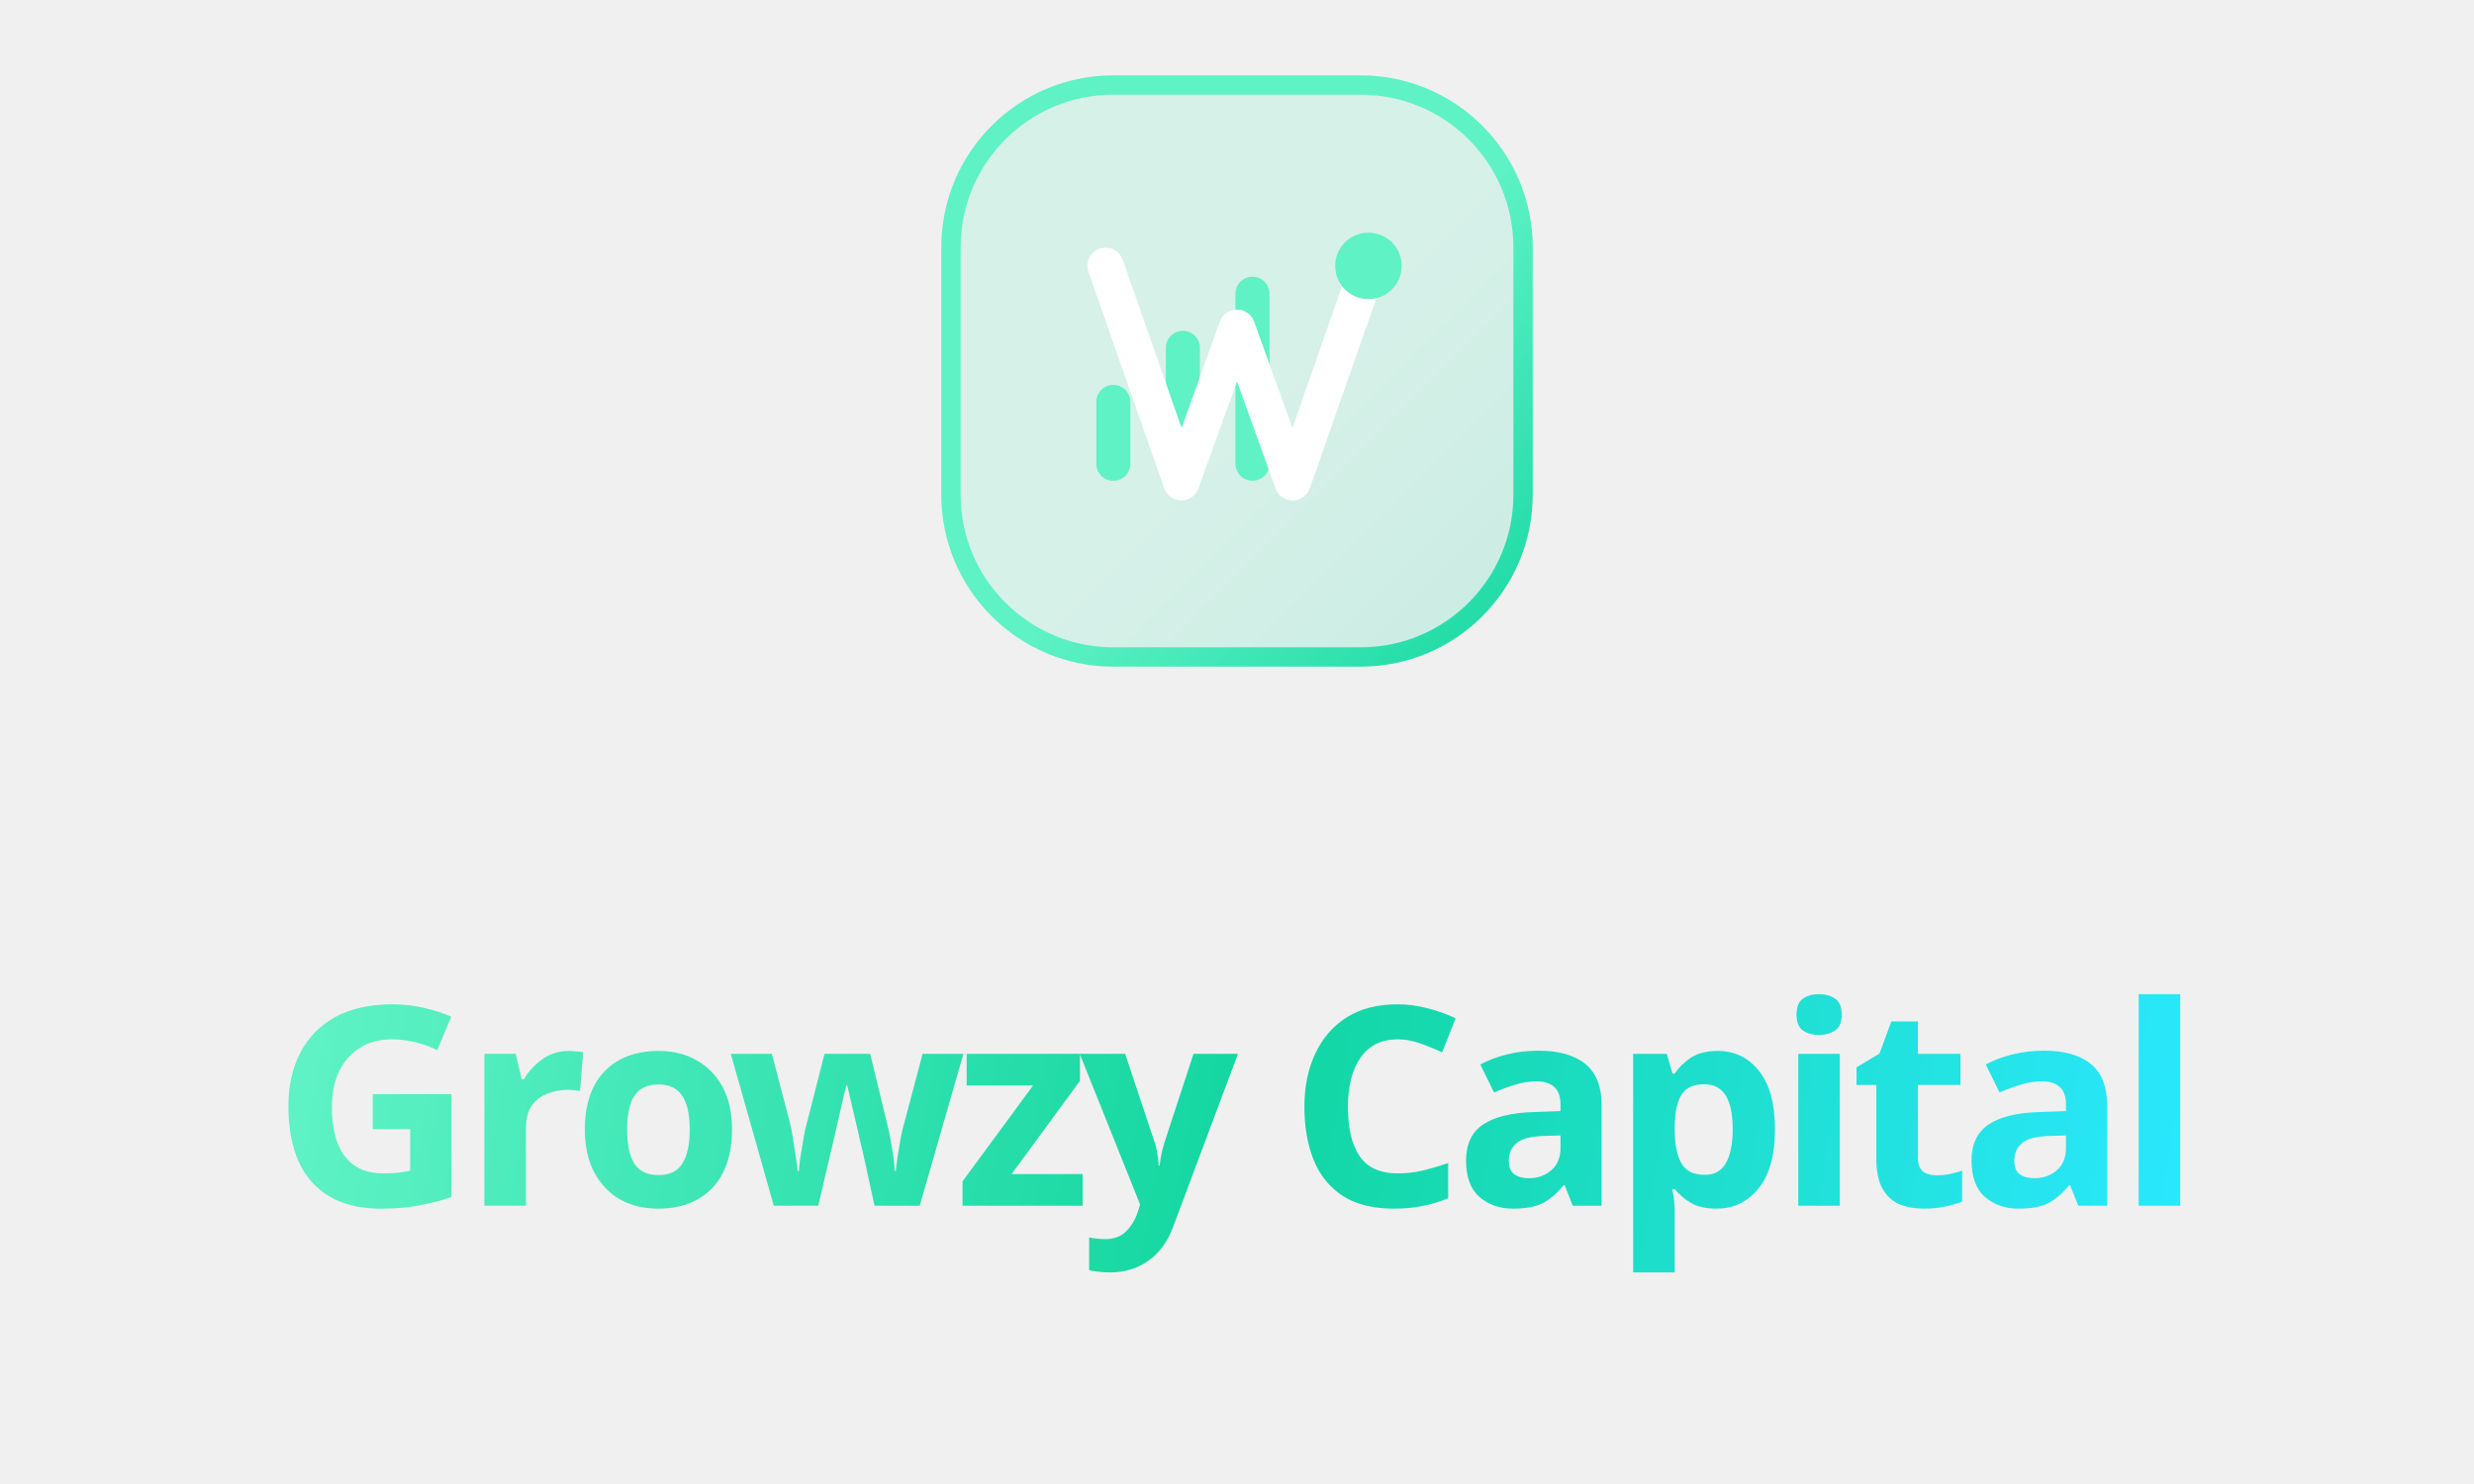
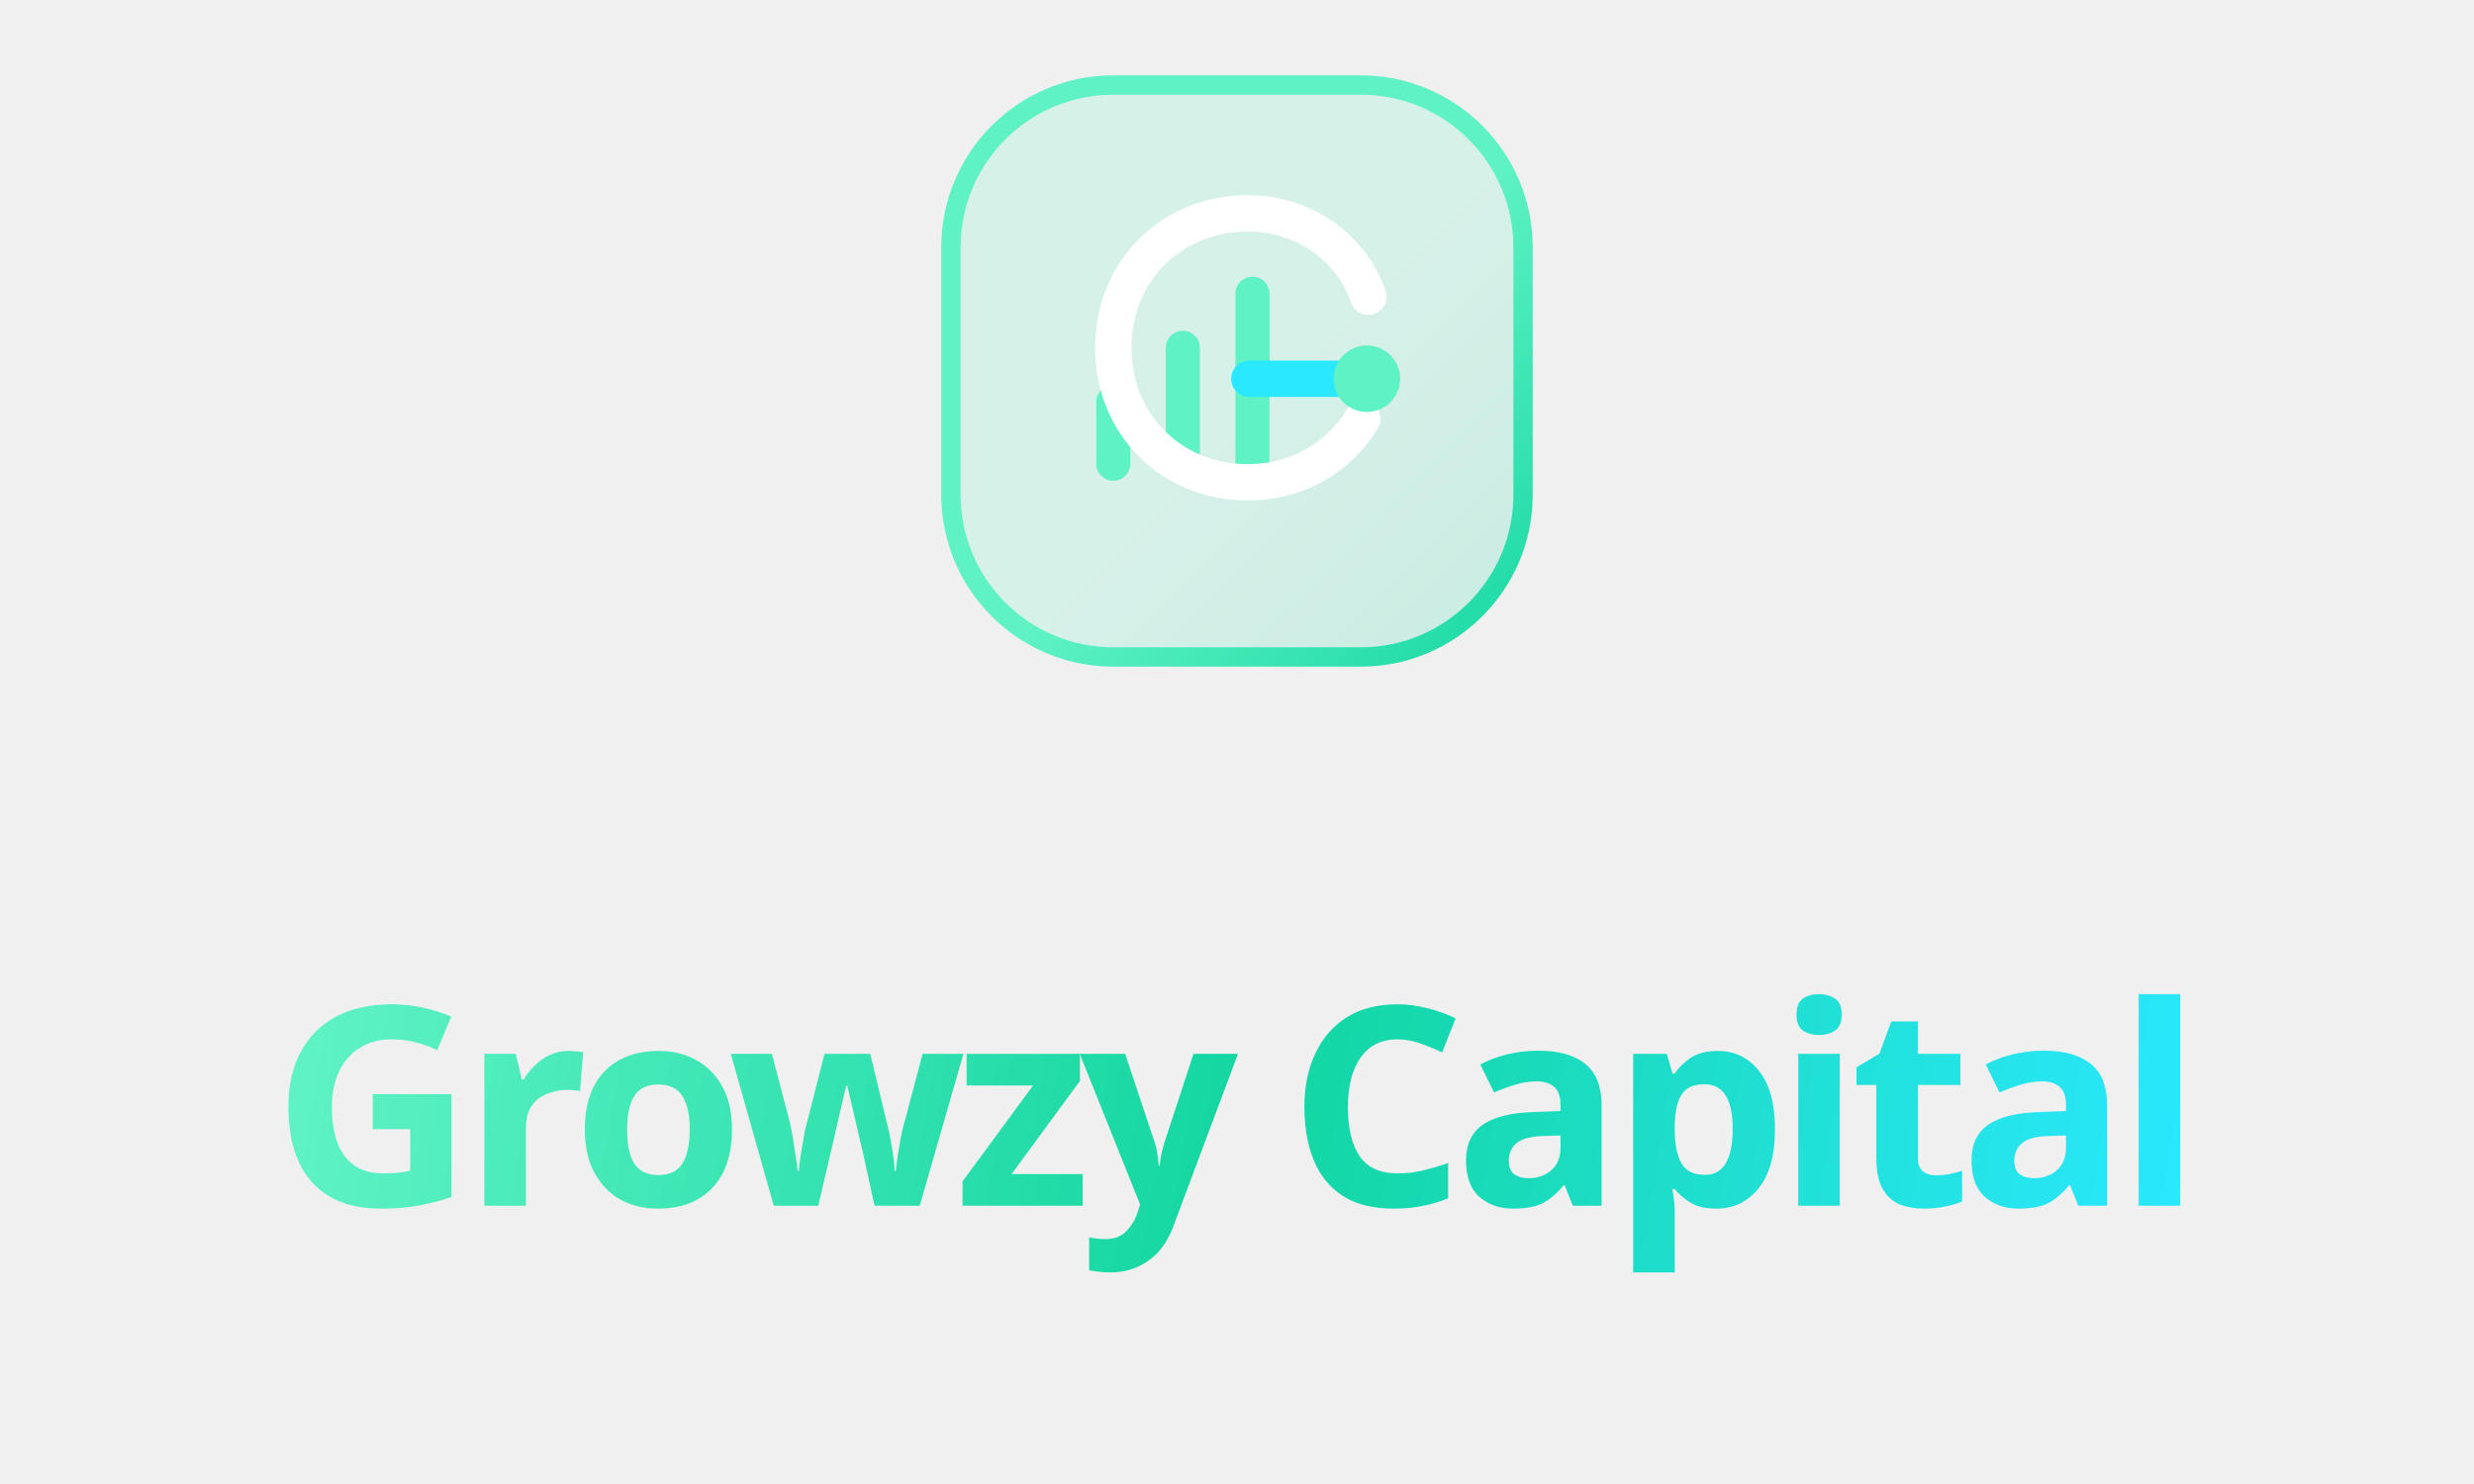
<svg xmlns="http://www.w3.org/2000/svg" viewBox="0 0 160 96" fill="none">
  <defs>
    <linearGradient id="g" x1="40" y1="4" x2="80" y2="44" gradientUnits="userSpaceOnUse">
      <stop stop-color="#5EF2C4" />
      <stop offset="0.45" stop-color="#12D6A0" />
      <stop offset="1" stop-color="#2AE8FF" />
    </linearGradient>
    <linearGradient id="t" x1="20" y1="70" x2="140" y2="90" gradientUnits="userSpaceOnUse">
      <stop stop-color="#5EF2C4" />
      <stop offset="0.5" stop-color="#12D6A0" />
      <stop offset="1" stop-color="#2AE8FF" />
    </linearGradient>
  </defs>
  <g transform="translate(60 4)">
    <rect x="1" y="1" width="38" height="38" rx="11" fill="url(#g)" fill-opacity="0.18" />
    <rect x="1.5" y="1.5" width="37" height="37" rx="10.5" stroke="url(#g)" stroke-width="1.25" />
    <path d="M12 26 V22" stroke="#5EF2C4" stroke-width="2.2" stroke-linecap="round" />
    <path d="M16.5 26 V18.5" stroke="#5EF2C4" stroke-width="2.2" stroke-linecap="round" />
    <path d="M21 26 V15" stroke="#5EF2C4" stroke-width="2.2" stroke-linecap="round" />
-     <path d="M11.5 13.2 L16.4 27.2 L20 17.2 L23.6 27.2 L28.5 13.2" stroke="#fff" stroke-width="2.35" stroke-linecap="round" stroke-linejoin="round" />
-     <circle cx="28.5" cy="13.2" r="2.15" fill="#5EF2C4" />
+     <path d="M28.5 15.2c-1.1-3.2-4.2-5.4-7.8-5.4-4.9 0-8.7 3.7-8.7 8.7s3.8 8.7 8.7 8.7c3.2 0 5.9-1.6 7.4-4.1" stroke="#fff" stroke-width="2.35" stroke-linecap="round" />
+     <path d="M20.8 20.5 H28.2" stroke="#2AE8FF" stroke-width="2.35" stroke-linecap="round" />
+     <circle cx="28.4" cy="20.5" r="2.15" fill="#5EF2C4" />
  </g>
  <text x="80" y="78" text-anchor="middle" fill="url(#t)" font-family="system-ui,Segoe UI,sans-serif" font-size="18" font-weight="650" letter-spacing="-0.04em">Growzy Capital</text>
</svg>
